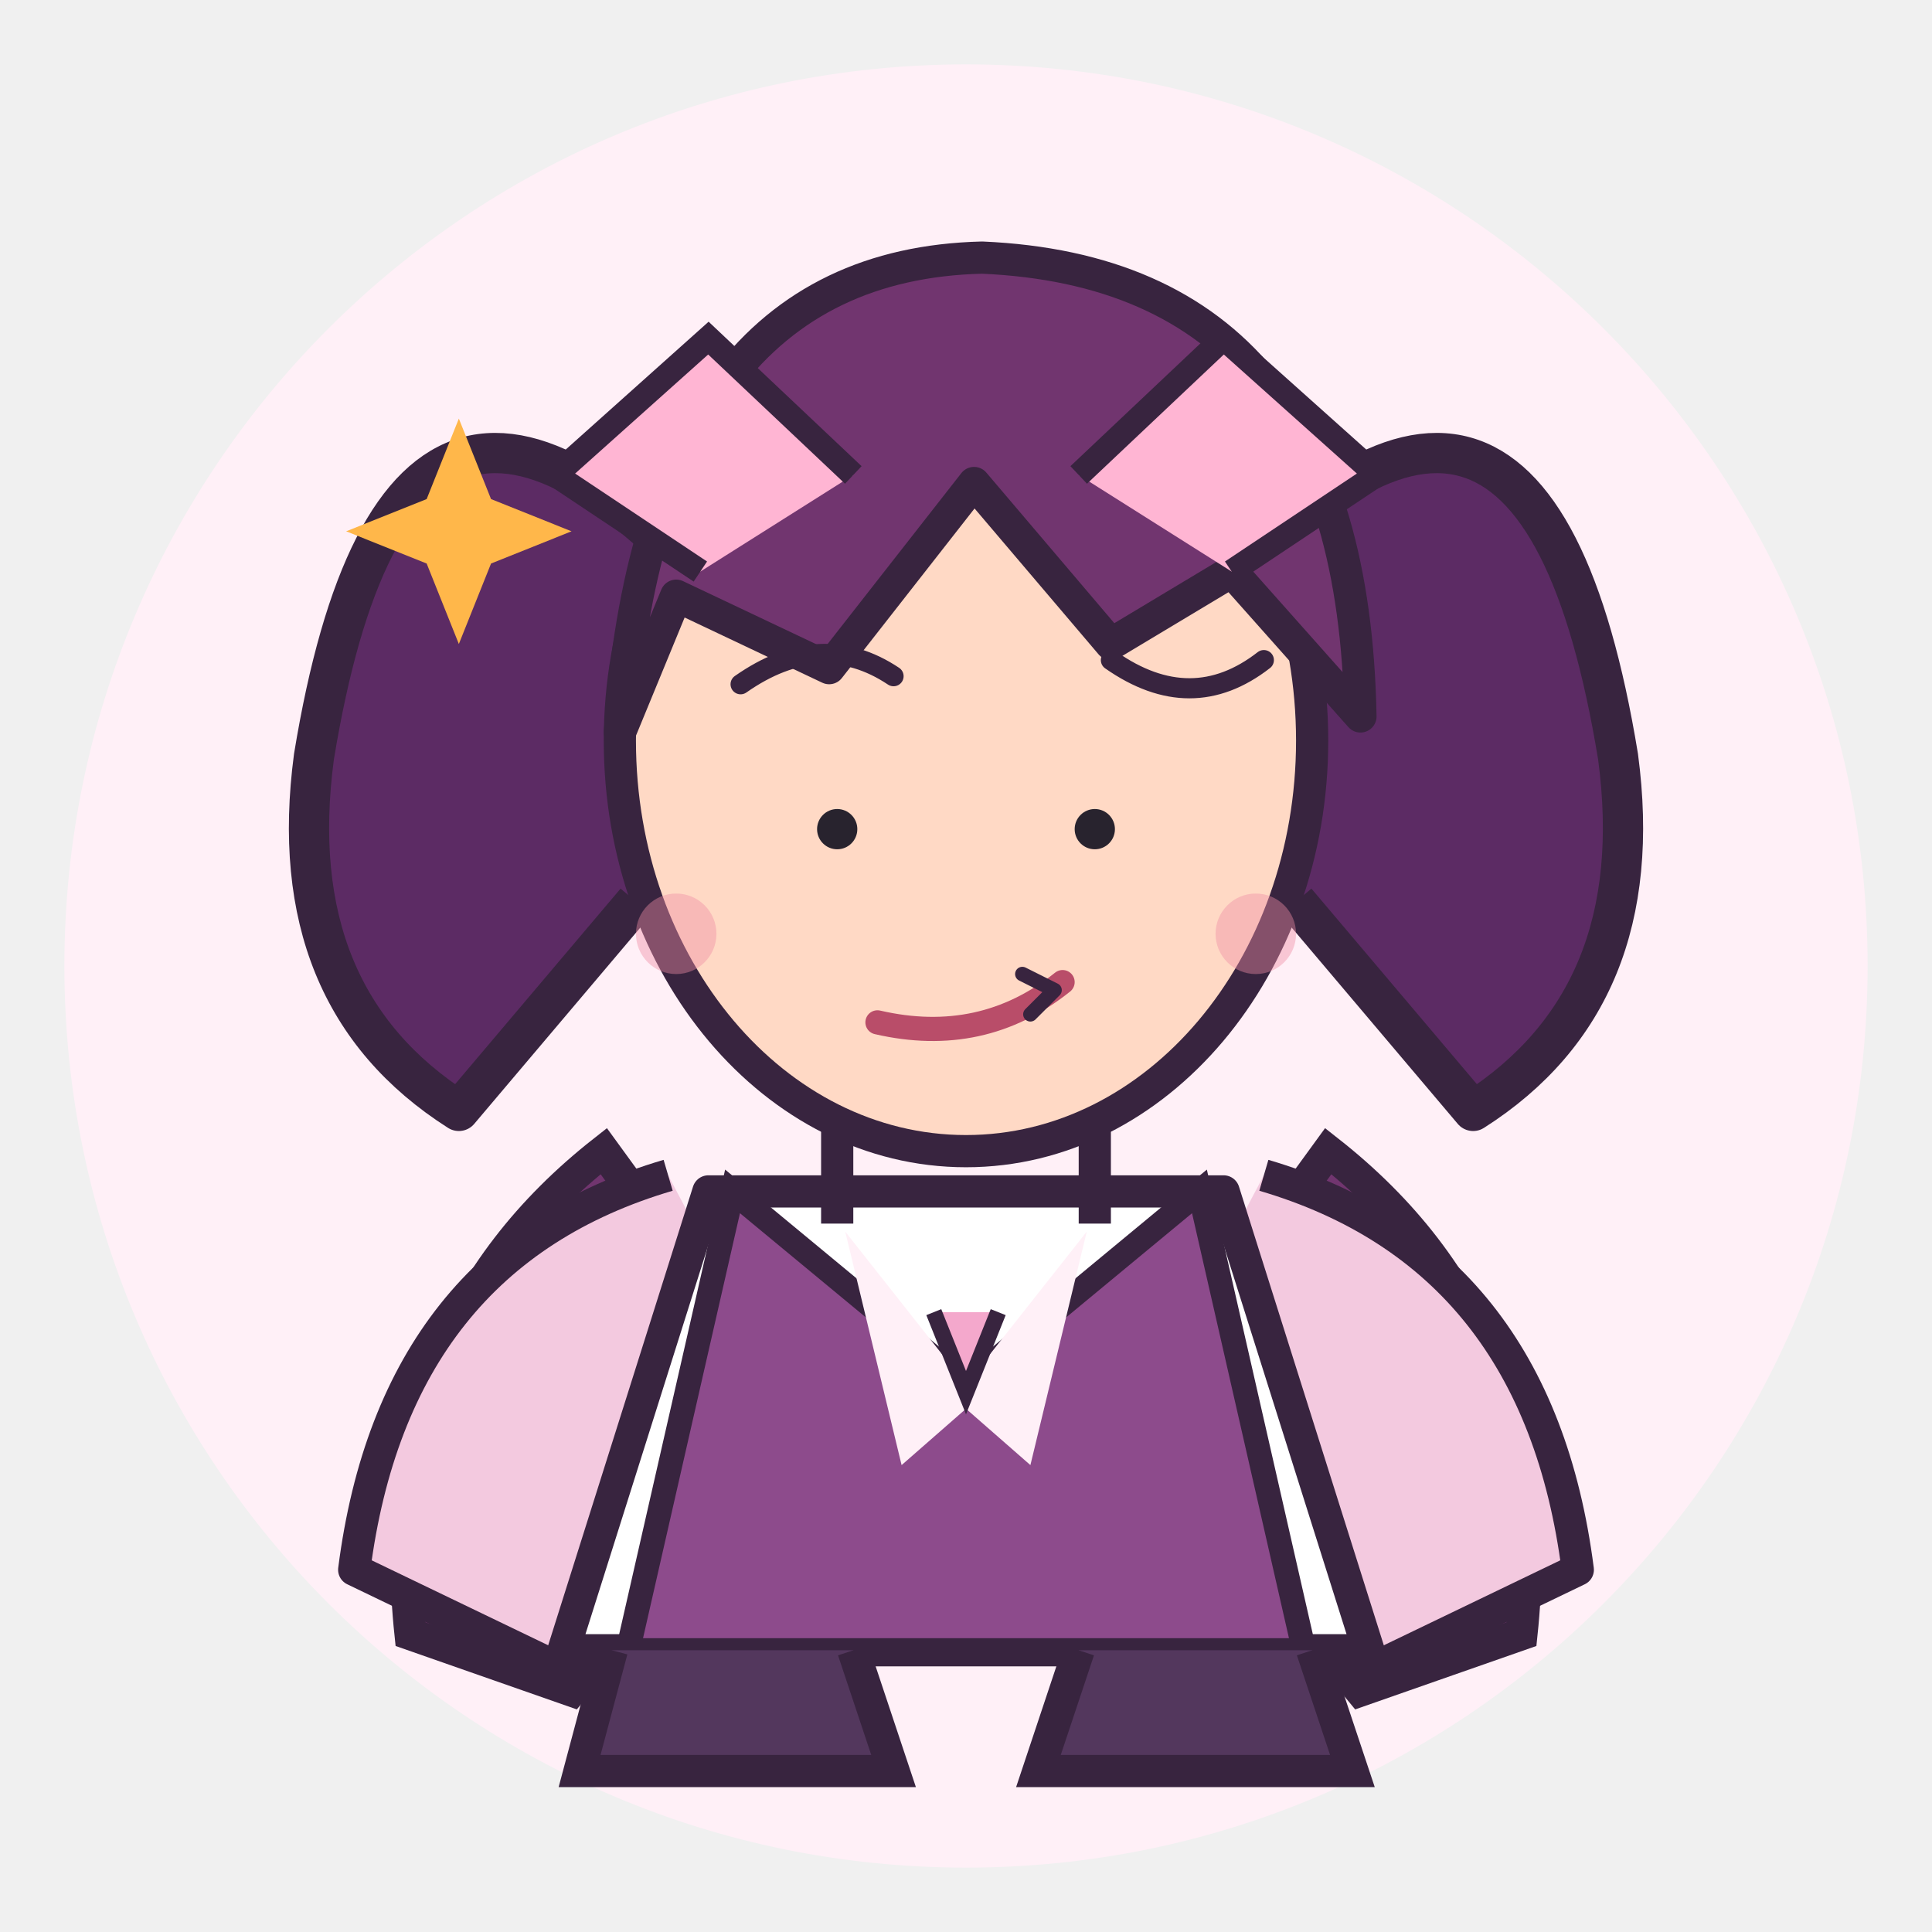
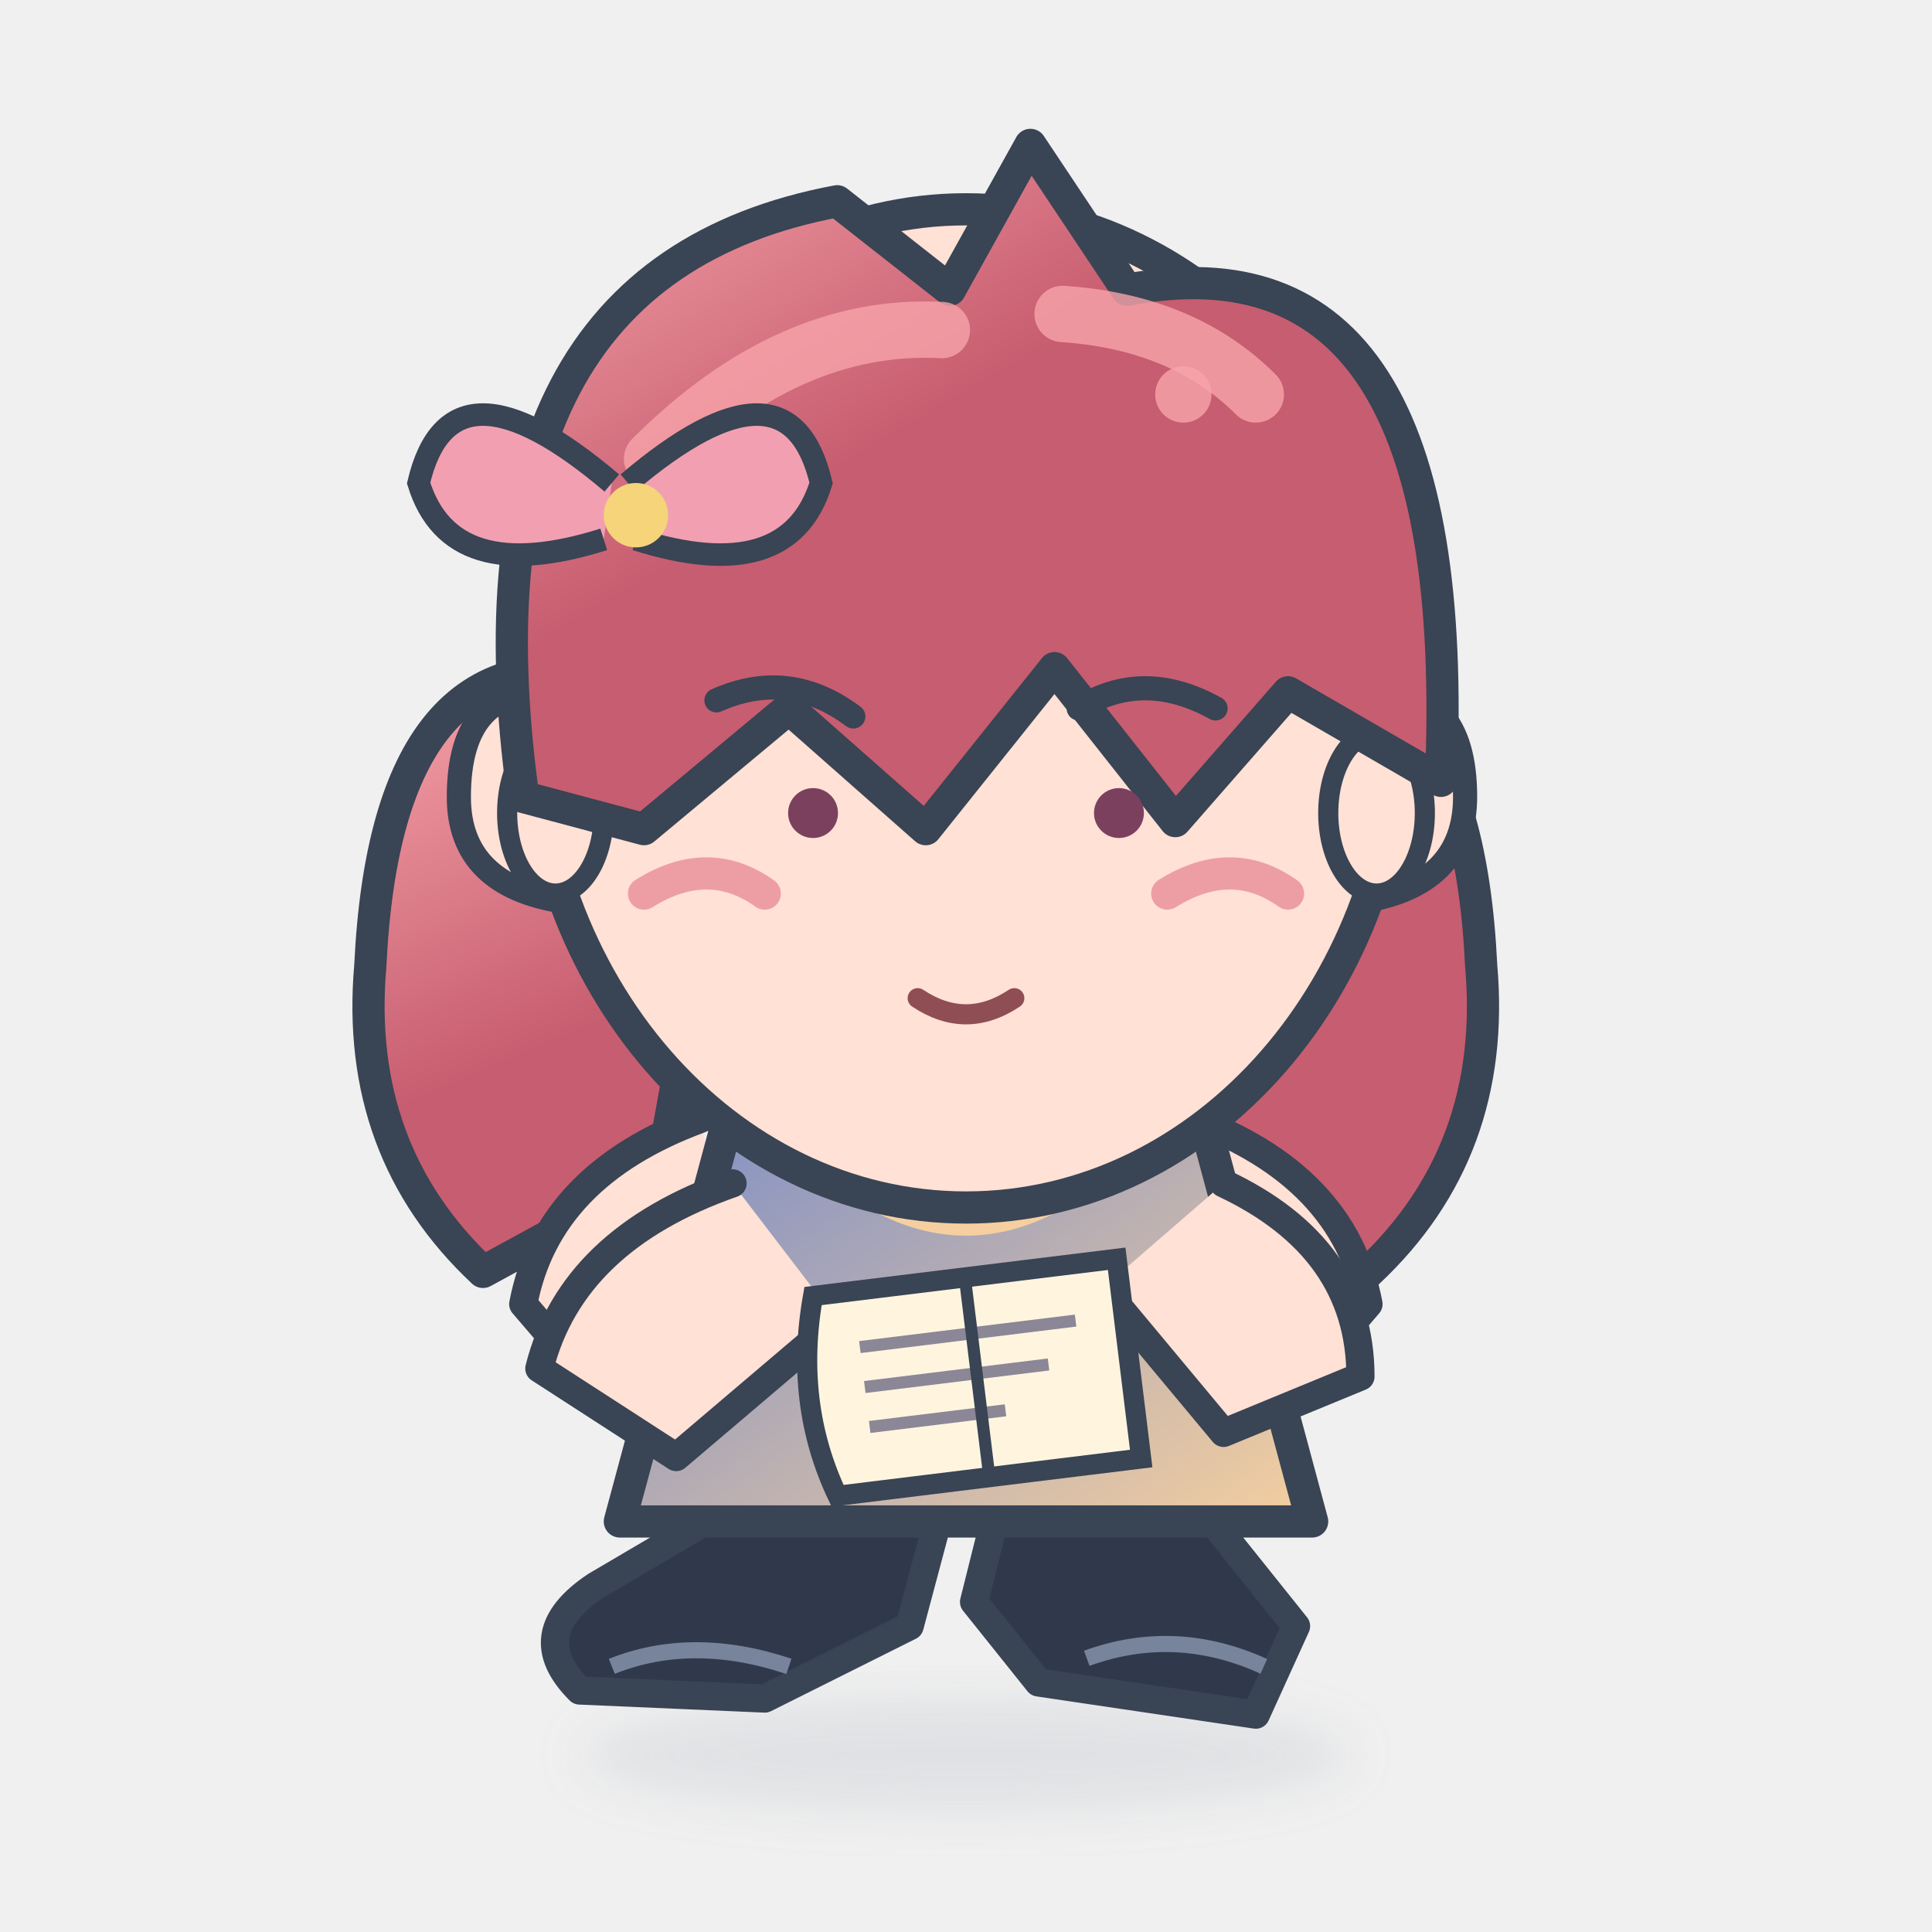
- <svg xmlns="http://www.w3.org/2000/svg" viewBox="0 0 240 240" role="img" aria-label="Twin-tailed maid character">
-   <circle cx="120" cy="120" r="112" fill="#fff0f7" />
-   <path d="M75 143Q47 165 51 203l20 7 28-34zm90 0q28 22 24 60l-20 7-28-34z" fill="#71356f" stroke="#38243f" stroke-width="4" />
-   <path d="M83 146q-34 10-39 49l27 13 30-28m56-34q34 10 39 49l-27 13-30-28" fill="#f3c9df" stroke="#38243f" stroke-width="4" stroke-linejoin="round" />
-   <path d="M88 148h64l18 57H70z" fill="#fff" stroke="#38243f" stroke-width="4" stroke-linejoin="round" />
-   <path d="M91 148l29 24 29-24 13 57H78z" fill="#8d4b8c" stroke="#38243f" stroke-width="3" />
-   <path d="M105 153l15 19 15-19-7 29-8-7-8 7z" fill="#fff0f7" />
-   <path d="M93 79q-43-52-54 15-4 30 18 44l22-26m68-33q43-52 54 15 4 30-18 44l-22-26" fill="#5c2b64" stroke="#38243f" stroke-width="5" stroke-linejoin="round" />
-   <ellipse cx="120" cy="92" rx="43" ry="51" fill="#ffd9c5" stroke="#38243f" stroke-width="4" />
-   <path d="M77 91q4-58 45-59 46 2 47 57l-16-18-15 9-17-20-18 23-19-9z" fill="#71356f" stroke="#38243f" stroke-width="4" stroke-linejoin="round" />
-   <path d="M92 85q10-7 19-1m27-2q10 7 19 0" fill="none" stroke="#38243f" stroke-width="2.5" stroke-linecap="round" />
-   <circle cx="104" cy="103" r="2.5" fill="#28232e" />
-   <circle cx="136" cy="103" r="2.5" fill="#28232e" />
-   <circle cx="84" cy="116" r="5" fill="#ef8da5" opacity=".42" />
-   <circle cx="156" cy="116" r="5" fill="#ef8da5" opacity=".42" />
-   <path d="M109 127q13 3 23-5" fill="none" stroke="#b94d69" stroke-width="3" stroke-linecap="round" />
-   <path d="M127 121l4 2-3 3" fill="none" stroke="#38243f" stroke-width="1.8" stroke-linecap="round" stroke-linejoin="round" />
-   <path d="M104 139v13m32-13v13" stroke="#38243f" stroke-width="4" />
-   <path d="M87 71l-18-12 19-17 18 17m47 12 18-12-19-17-18 17" fill="#ffb5d3" stroke="#38243f" stroke-width="3" />
-   <path d="M116 163l4 10 4-10" fill="#f4a8cc" stroke="#38243f" stroke-width="2" />
-   <path d="M76 205l-4 15h39l-5-15m57 0 5 15h-39l5-15" fill="#53375d" stroke="#38243f" stroke-width="4" />
-   <path d="M53 62l4-10 4 10 10 4-10 4-4 10-4-10-10-4z" fill="#ffb74a" />
+ <svg xmlns="http://www.w3.org/2000/svg" class="character-svg" data-motion="read" viewBox="0 0 240 240" role="img" aria-label="Original RCFP chibi character">
+   <defs>
+     <linearGradient id="hair-RCFP" x1="0" x2="0.8" y1="0" y2="1">
+       <stop stop-color="#f7a4aa" />
+       <stop offset=".46" stop-color="#c75d70" />
+       <stop offset="1" stop-color="#c75d70" />
+     </linearGradient>
+     <linearGradient id="cloth-RCFP" x1="0" x2="1" y1="0" y2="1">
+       <stop stop-color="#7288c9" />
+       <stop offset="1" stop-color="#f5cf9f" />
+     </linearGradient>
+     <filter id="soft-shadow-RCFP" x="-30%" y="-30%" width="160%" height="170%">
+       <feGaussianBlur stdDeviation="3" />
+     </filter>
+   </defs>
+   <ellipse cx="120" cy="218" rx="48" ry="7" fill="#758094" opacity=".13" filter="url(#soft-shadow-RCFP)" />
+   <g class="character-figure" transform="">
+     <g fill="url(#hair-RCFP)" stroke="#394454" stroke-width="4" stroke-linejoin="round">
+       <path d="M76 84Q48 78 46 120q-2 23 14 38l22-12 8-44m64-18q28-6 30 36 2 23-14 38l-22-12-8-44" />
+     </g>
+     <g fill="#30394c" stroke="#394454" stroke-width="3.5" stroke-linejoin="round">
+       <path d="M91 187h26l-4 15-18 9-23-1q-7-7 2-13zM124 187h25l12 15-5 11-27-4-8-10z" />
+       <path d="M76 207q10-4 22 0m37-1q11-4 22 1" fill="none" stroke="#77849c" stroke-width="2" />
+     </g>
+     <path d="M87 139q-19 7-22 23l12 14 15-13m56-24q19 7 22 23l-12 14-15-13" fill="#ffe1d5" stroke="#394454" stroke-width="3.5" stroke-linecap="round" stroke-linejoin="round" />
+     <path d="M91 137q29-17 58 0l14 52H77z" fill="url(#cloth-RCFP)" stroke="#394454" stroke-width="4" stroke-linejoin="round" />
+     <path d="M98 140q22 24 44 0m-31 20 9 10 9-10" fill="none" stroke="#f5cf9f" stroke-width="3" />
+     <path d="M105 179h30" stroke="#f5cf9f" stroke-width="3" />
+     <path d="M91 147q-20 7-24 23l17 11 20-17m48-17q17 8 17 24l-17 7-15-18" fill="#ffe1d5" stroke="#394454" stroke-width="3.5" stroke-linecap="round" stroke-linejoin="round" />
+     <g transform="translate(101 161) rotate(-7)">
+       <path d="M0 0h38v25H0q-4-12 0-25z" fill="#fff5df" stroke="#394454" stroke-width="2.5" />
+       <path d="M5 7h27M5 12h23M5 17h17" stroke="#8b8796" stroke-width="1.5" />
+       <path d="M19 0v25" stroke="#394454" stroke-width="1.5" />
+     </g>
+     <path d="M69 86q-12-1-12 13 0 11 13 13m100-26q12-1 12 13 0 11-13 13" fill="#ffe1d5" stroke="#394454" stroke-width="3" />
+     <ellipse cx="120" cy="88" rx="54" ry="62" fill="#ffe1d5" stroke="#394454" stroke-width="4" />
+     <ellipse cx="69" cy="101" rx="6" ry="10" fill="#ffe1d5" stroke="#394454" stroke-width="2.5" />
+     <ellipse cx="171" cy="101" rx="6" ry="10" fill="#ffe1d5" stroke="#394454" stroke-width="2.5" />
+     <path d="M65 99Q56 34 104 25l14 11 10-18 12 18q42-8 39 61l-19-11-14 16-15-19-16 20-17-15-18 15z" fill="url(#hair-RCFP)" stroke="#394454" stroke-width="4" stroke-linejoin="round" />
+     <path d="M89 87q9-4 17 2m28-1q8-5 17 0" fill="none" stroke="#394454" stroke-width="3" stroke-linecap="round" />
+     <g>
+       <circle cx="101" cy="101" r="3.1" fill="#7c405f" />
+       <circle cx="139" cy="101" r="3.1" fill="#7c405f" />
+     </g>
+     <path d="M114 124q6 4 12 0" fill="none" stroke="#8f4e54" stroke-width="2.5" stroke-linecap="round" />
+     <path d="M80 111q8-5 15 0m50 0q8-5 15 0" fill="none" stroke="#e98d99" stroke-width="4" stroke-linecap="round" opacity=".8" />
+     <path d="M81 57q17-17 36-16m15-2q15 1 24 10" fill="none" stroke="#f7a4aa" stroke-width="7" stroke-linecap="round" opacity=".8" />
+     <circle cx="147" cy="49" r="3.5" fill="#f7a4aa" opacity=".8" />
+     <path d="M76 60q-20-17-24 0 4 13 23 7m3-7q20-17 24 0-4 13-23 7" fill="#f2a0b1" stroke="#394454" stroke-width="2.8" />
+     <circle cx="79" cy="64" r="4" fill="#f5d47a" />
+   </g>
</svg>
